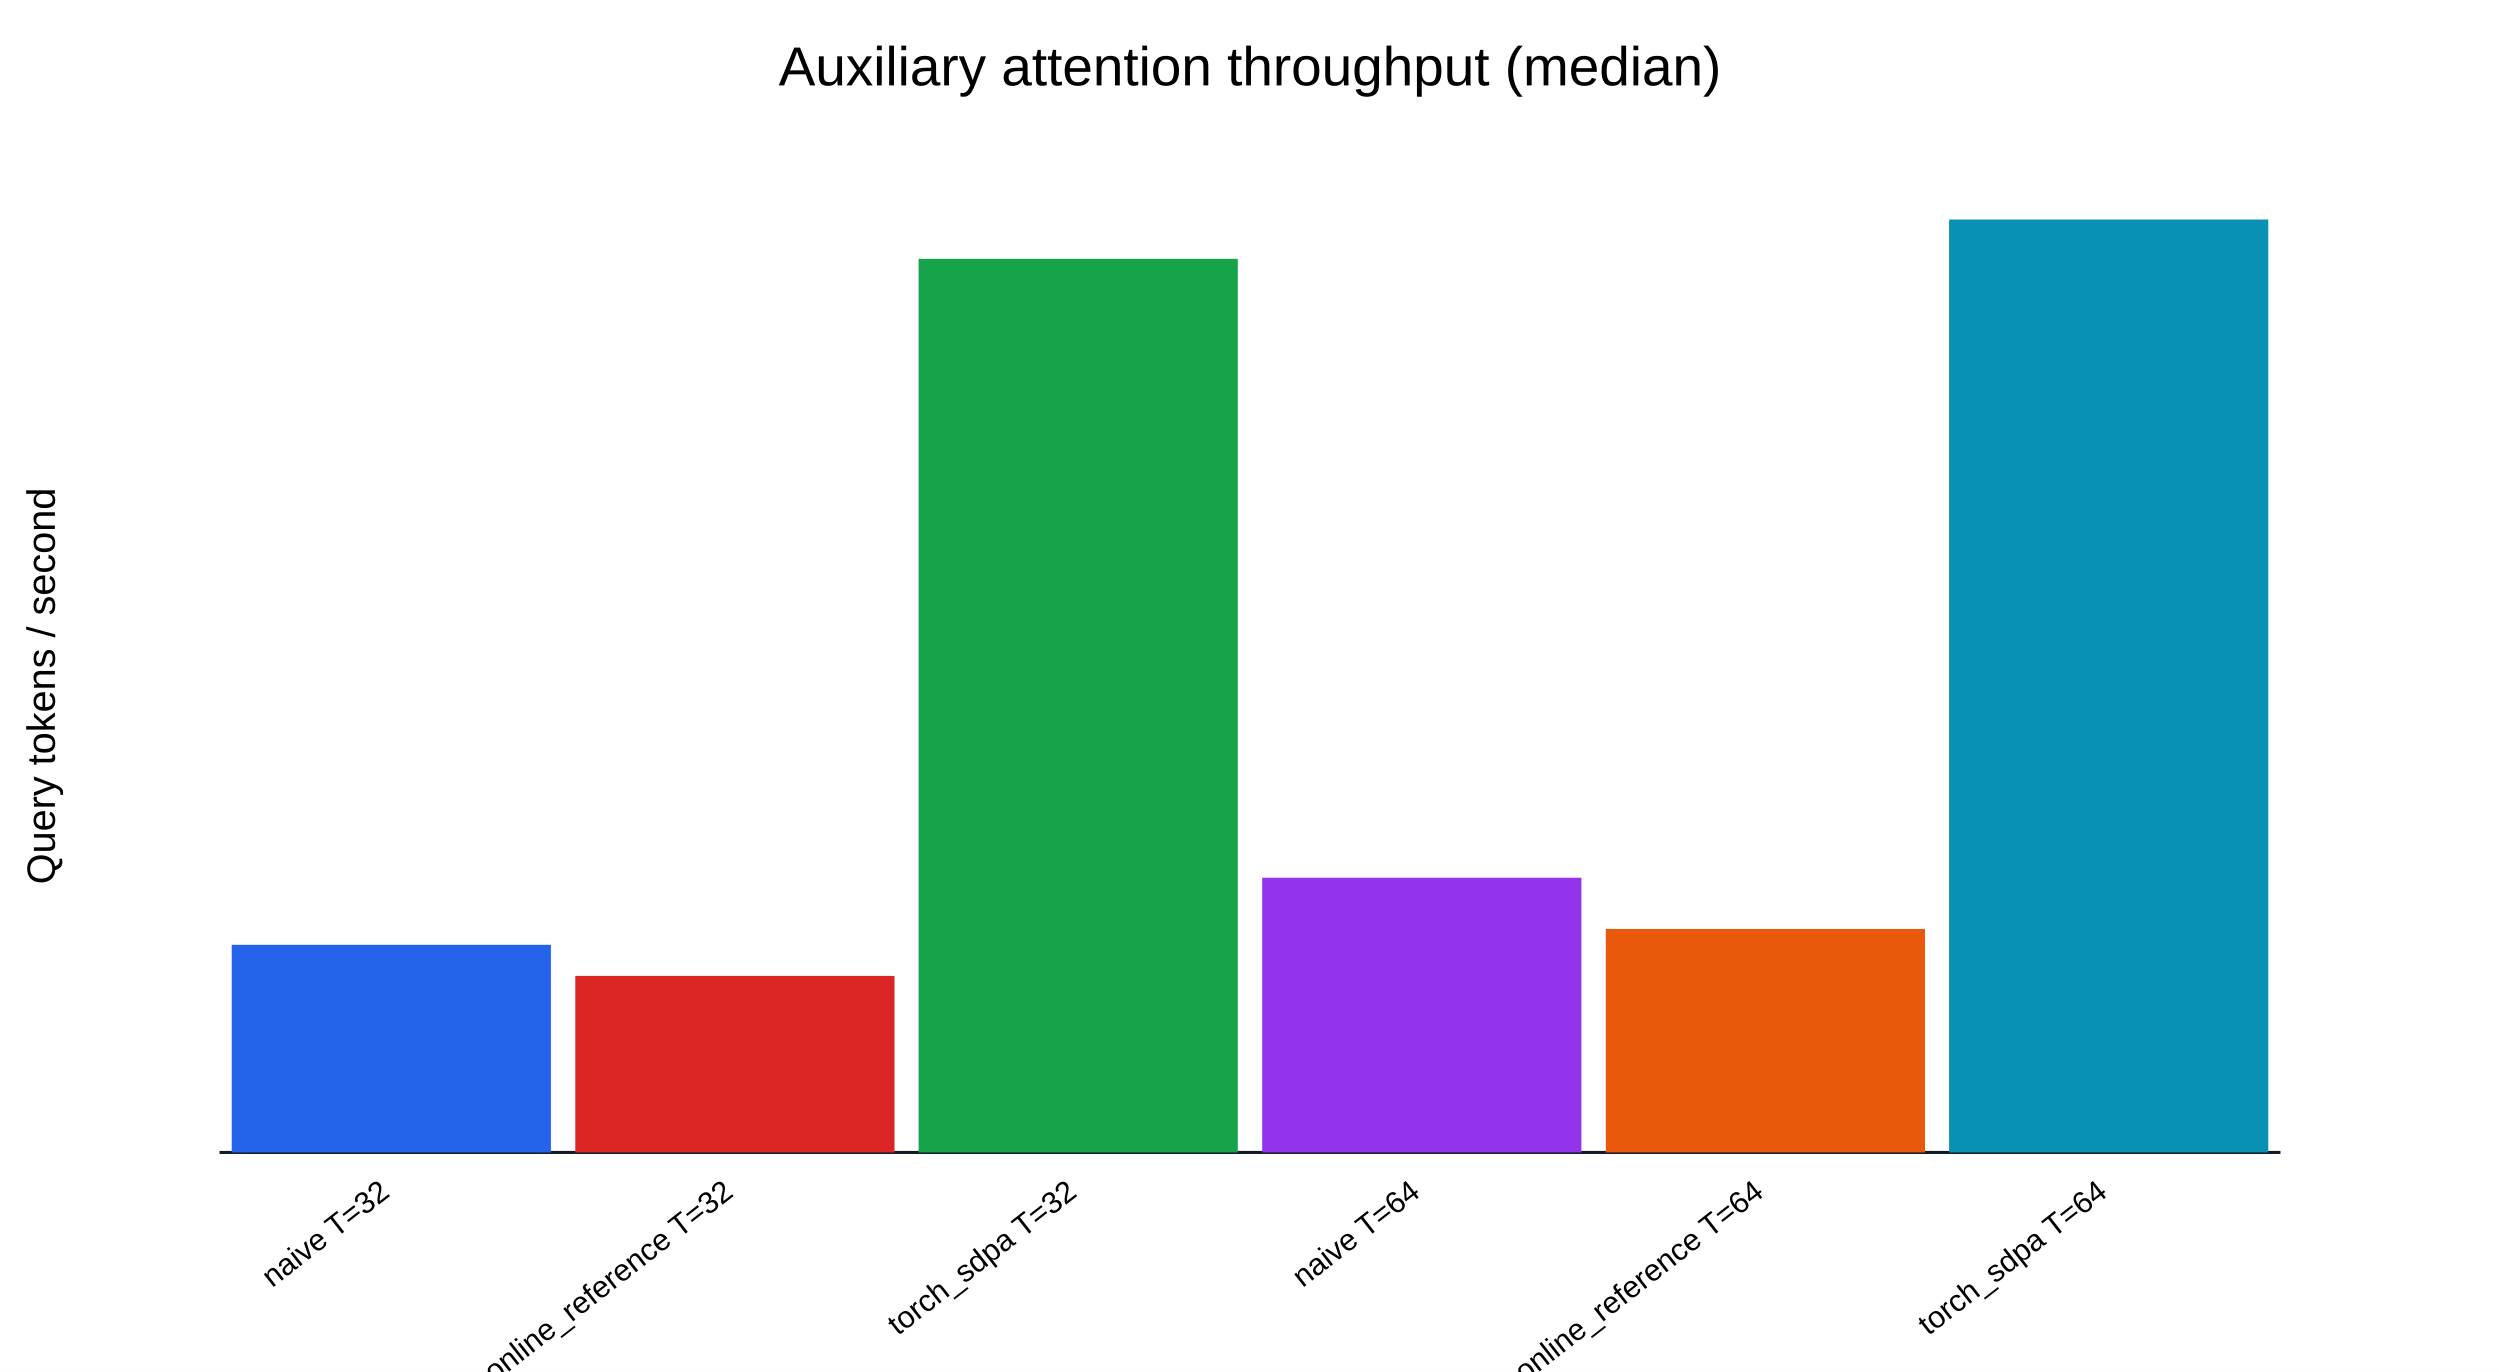
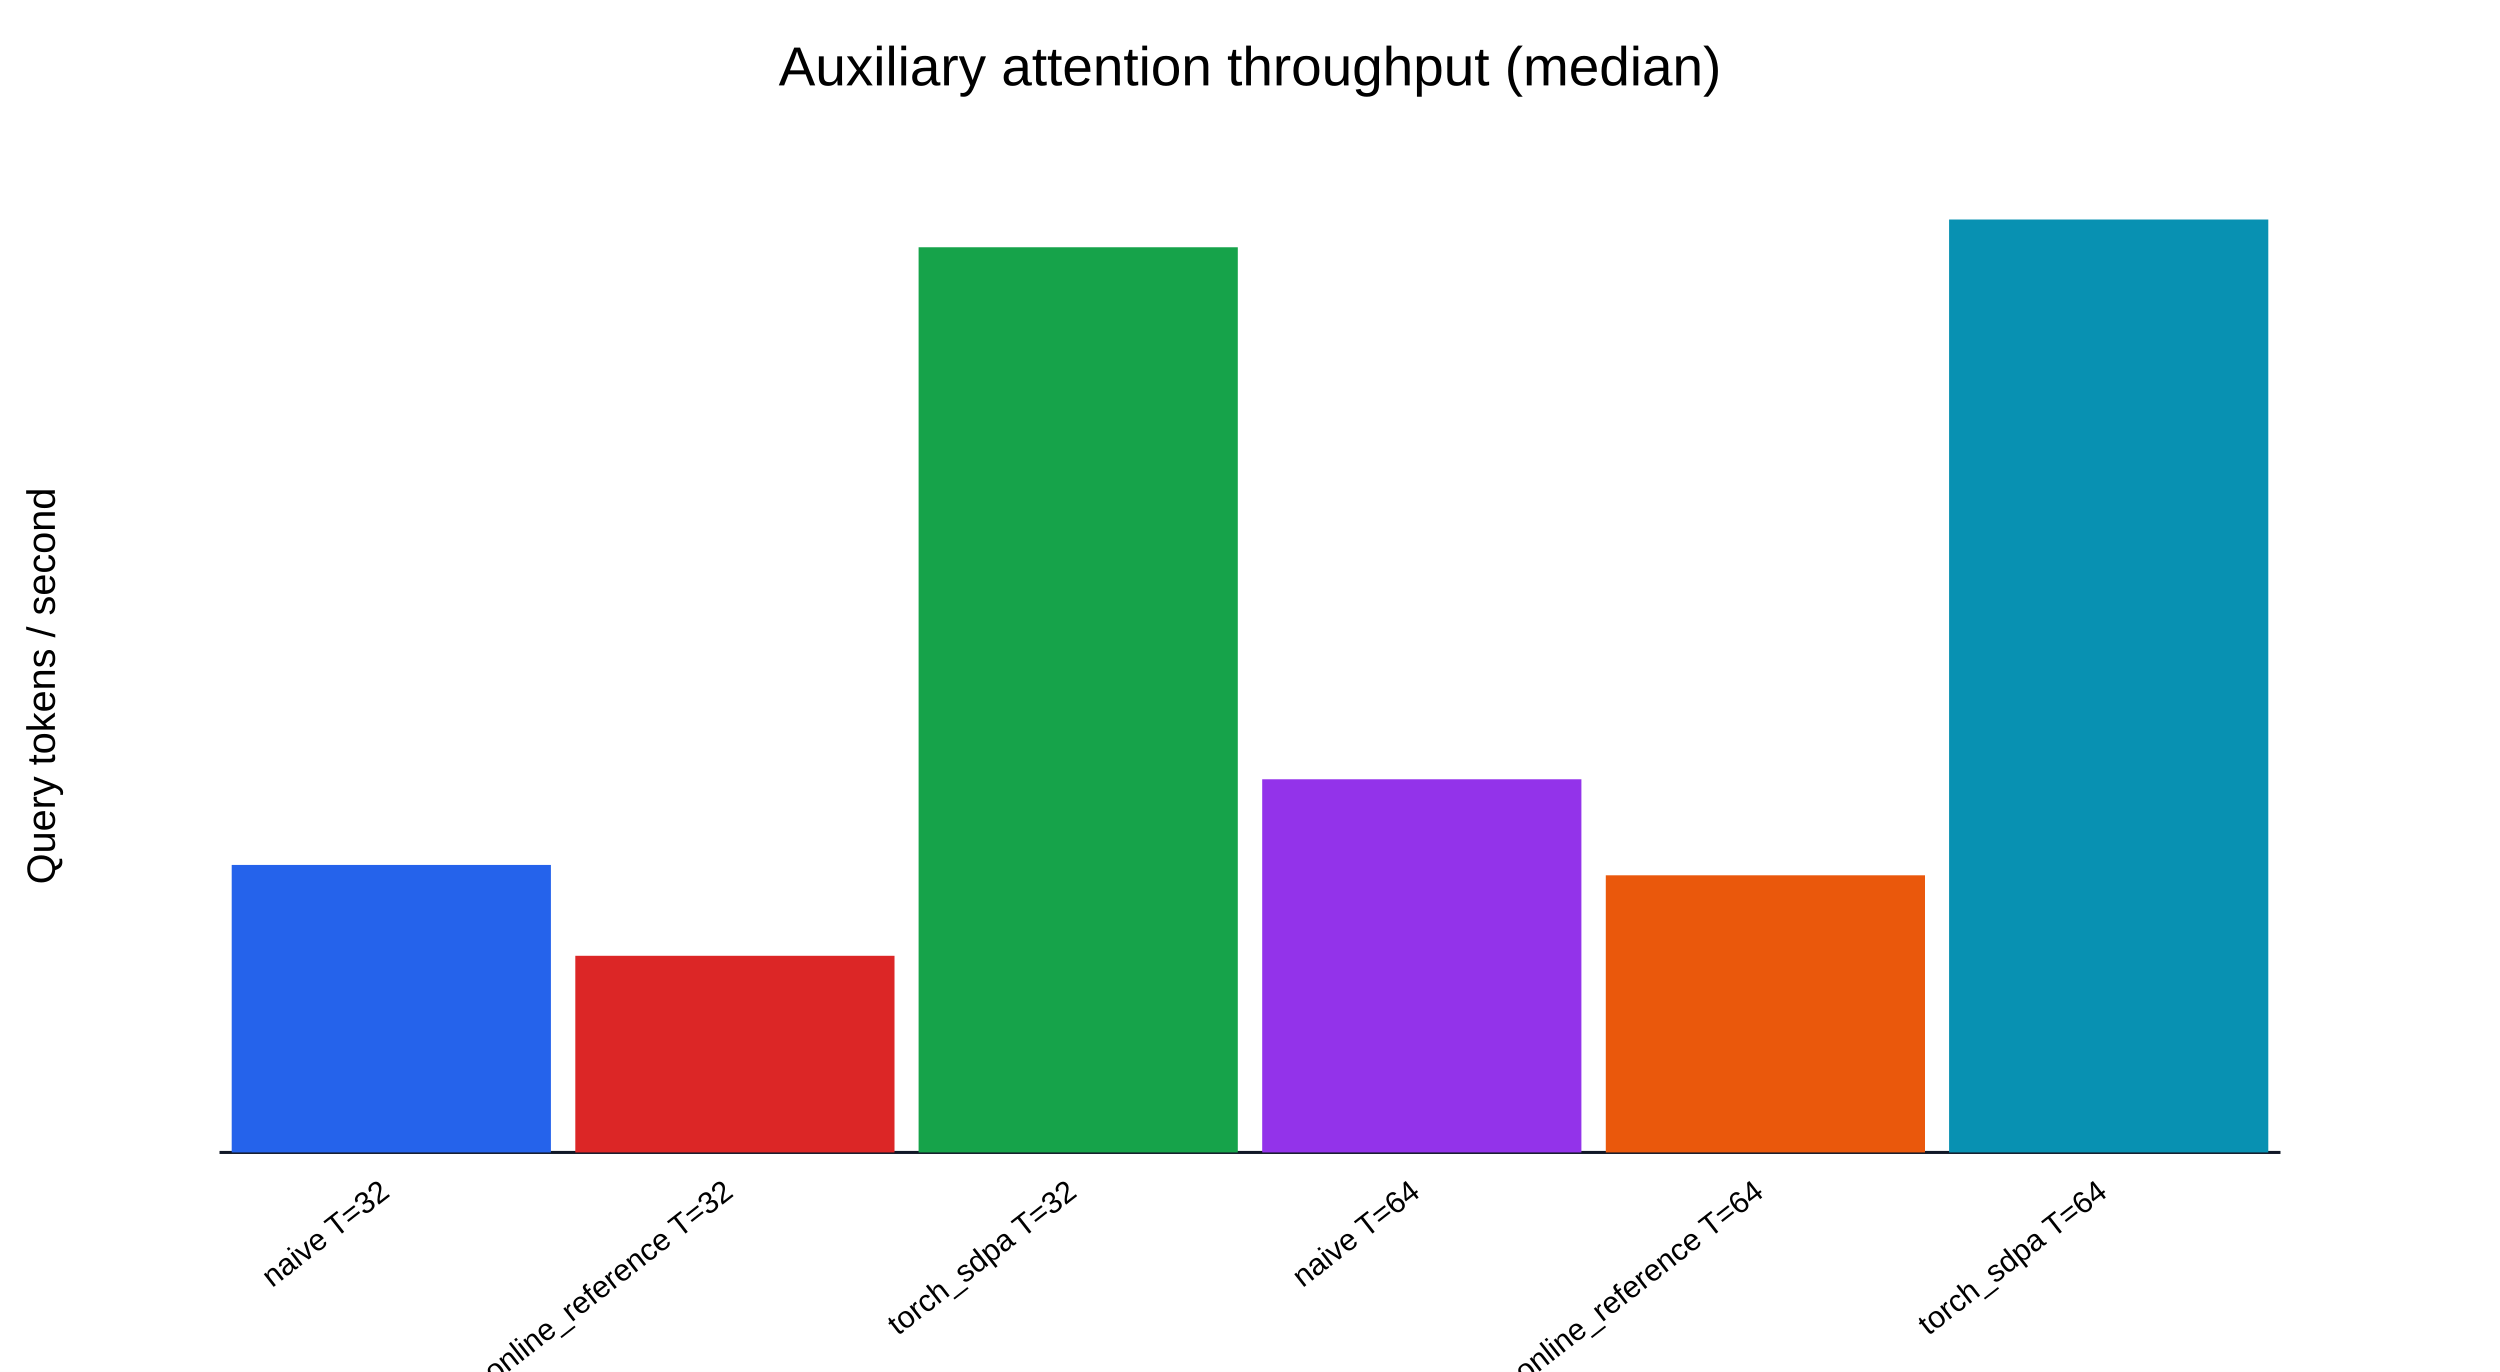
<svg xmlns="http://www.w3.org/2000/svg" width="820" height="450" viewBox="0 0 820 450">
  <rect width="100%" height="100%" fill="white" />
  <text x="410.0" y="28" text-anchor="middle" font-family="Arial" font-size="18">Auxiliary attention throughput (median)</text>
  <line x1="72" y1="378" x2="748" y2="378" stroke="#111827" />
  <text x="18" y="225.0" text-anchor="middle" transform="rotate(-90 18 225.0)" font-family="Arial" font-size="13">Query tokens / second</text>
-   <rect x="76.0" y="309.9" width="104.7" height="68.1" fill="#2563eb" />
+   <rect x="76.0" y="283.7" width="104.7" height="94.3" fill="#2563eb" />
  <text x="128.3" y="392" text-anchor="end" transform="rotate(-38 128.3 392)" font-family="Arial" font-size="10">naive T=32</text>
-   <rect x="188.7" y="320.1" width="104.7" height="57.9" fill="#dc2626" />
+   <rect x="188.7" y="313.5" width="104.7" height="64.5" fill="#dc2626" />
  <text x="241.0" y="392" text-anchor="end" transform="rotate(-38 241.0 392)" font-family="Arial" font-size="10">online_reference T=32</text>
-   <rect x="301.3" y="84.9" width="104.7" height="293.1" fill="#16a34a" />
+   <rect x="301.3" y="81.1" width="104.7" height="296.9" fill="#16a34a" />
  <text x="353.7" y="392" text-anchor="end" transform="rotate(-38 353.7 392)" font-family="Arial" font-size="10">torch_sdpa T=32</text>
-   <rect x="414.0" y="287.9" width="104.7" height="90.1" fill="#9333ea" />
+   <rect x="414.0" y="255.6" width="104.7" height="122.4" fill="#9333ea" />
  <text x="466.3" y="392" text-anchor="end" transform="rotate(-38 466.3 392)" font-family="Arial" font-size="10">naive T=64</text>
-   <rect x="526.7" y="304.7" width="104.7" height="73.3" fill="#ea580c" />
+   <rect x="526.7" y="287.1" width="104.7" height="90.9" fill="#ea580c" />
  <text x="579.0" y="392" text-anchor="end" transform="rotate(-38 579.0 392)" font-family="Arial" font-size="10">online_reference T=64</text>
  <rect x="639.3" y="72.0" width="104.7" height="306.0" fill="#0891b2" />
  <text x="691.7" y="392" text-anchor="end" transform="rotate(-38 691.7 392)" font-family="Arial" font-size="10">torch_sdpa T=64</text>
</svg>
